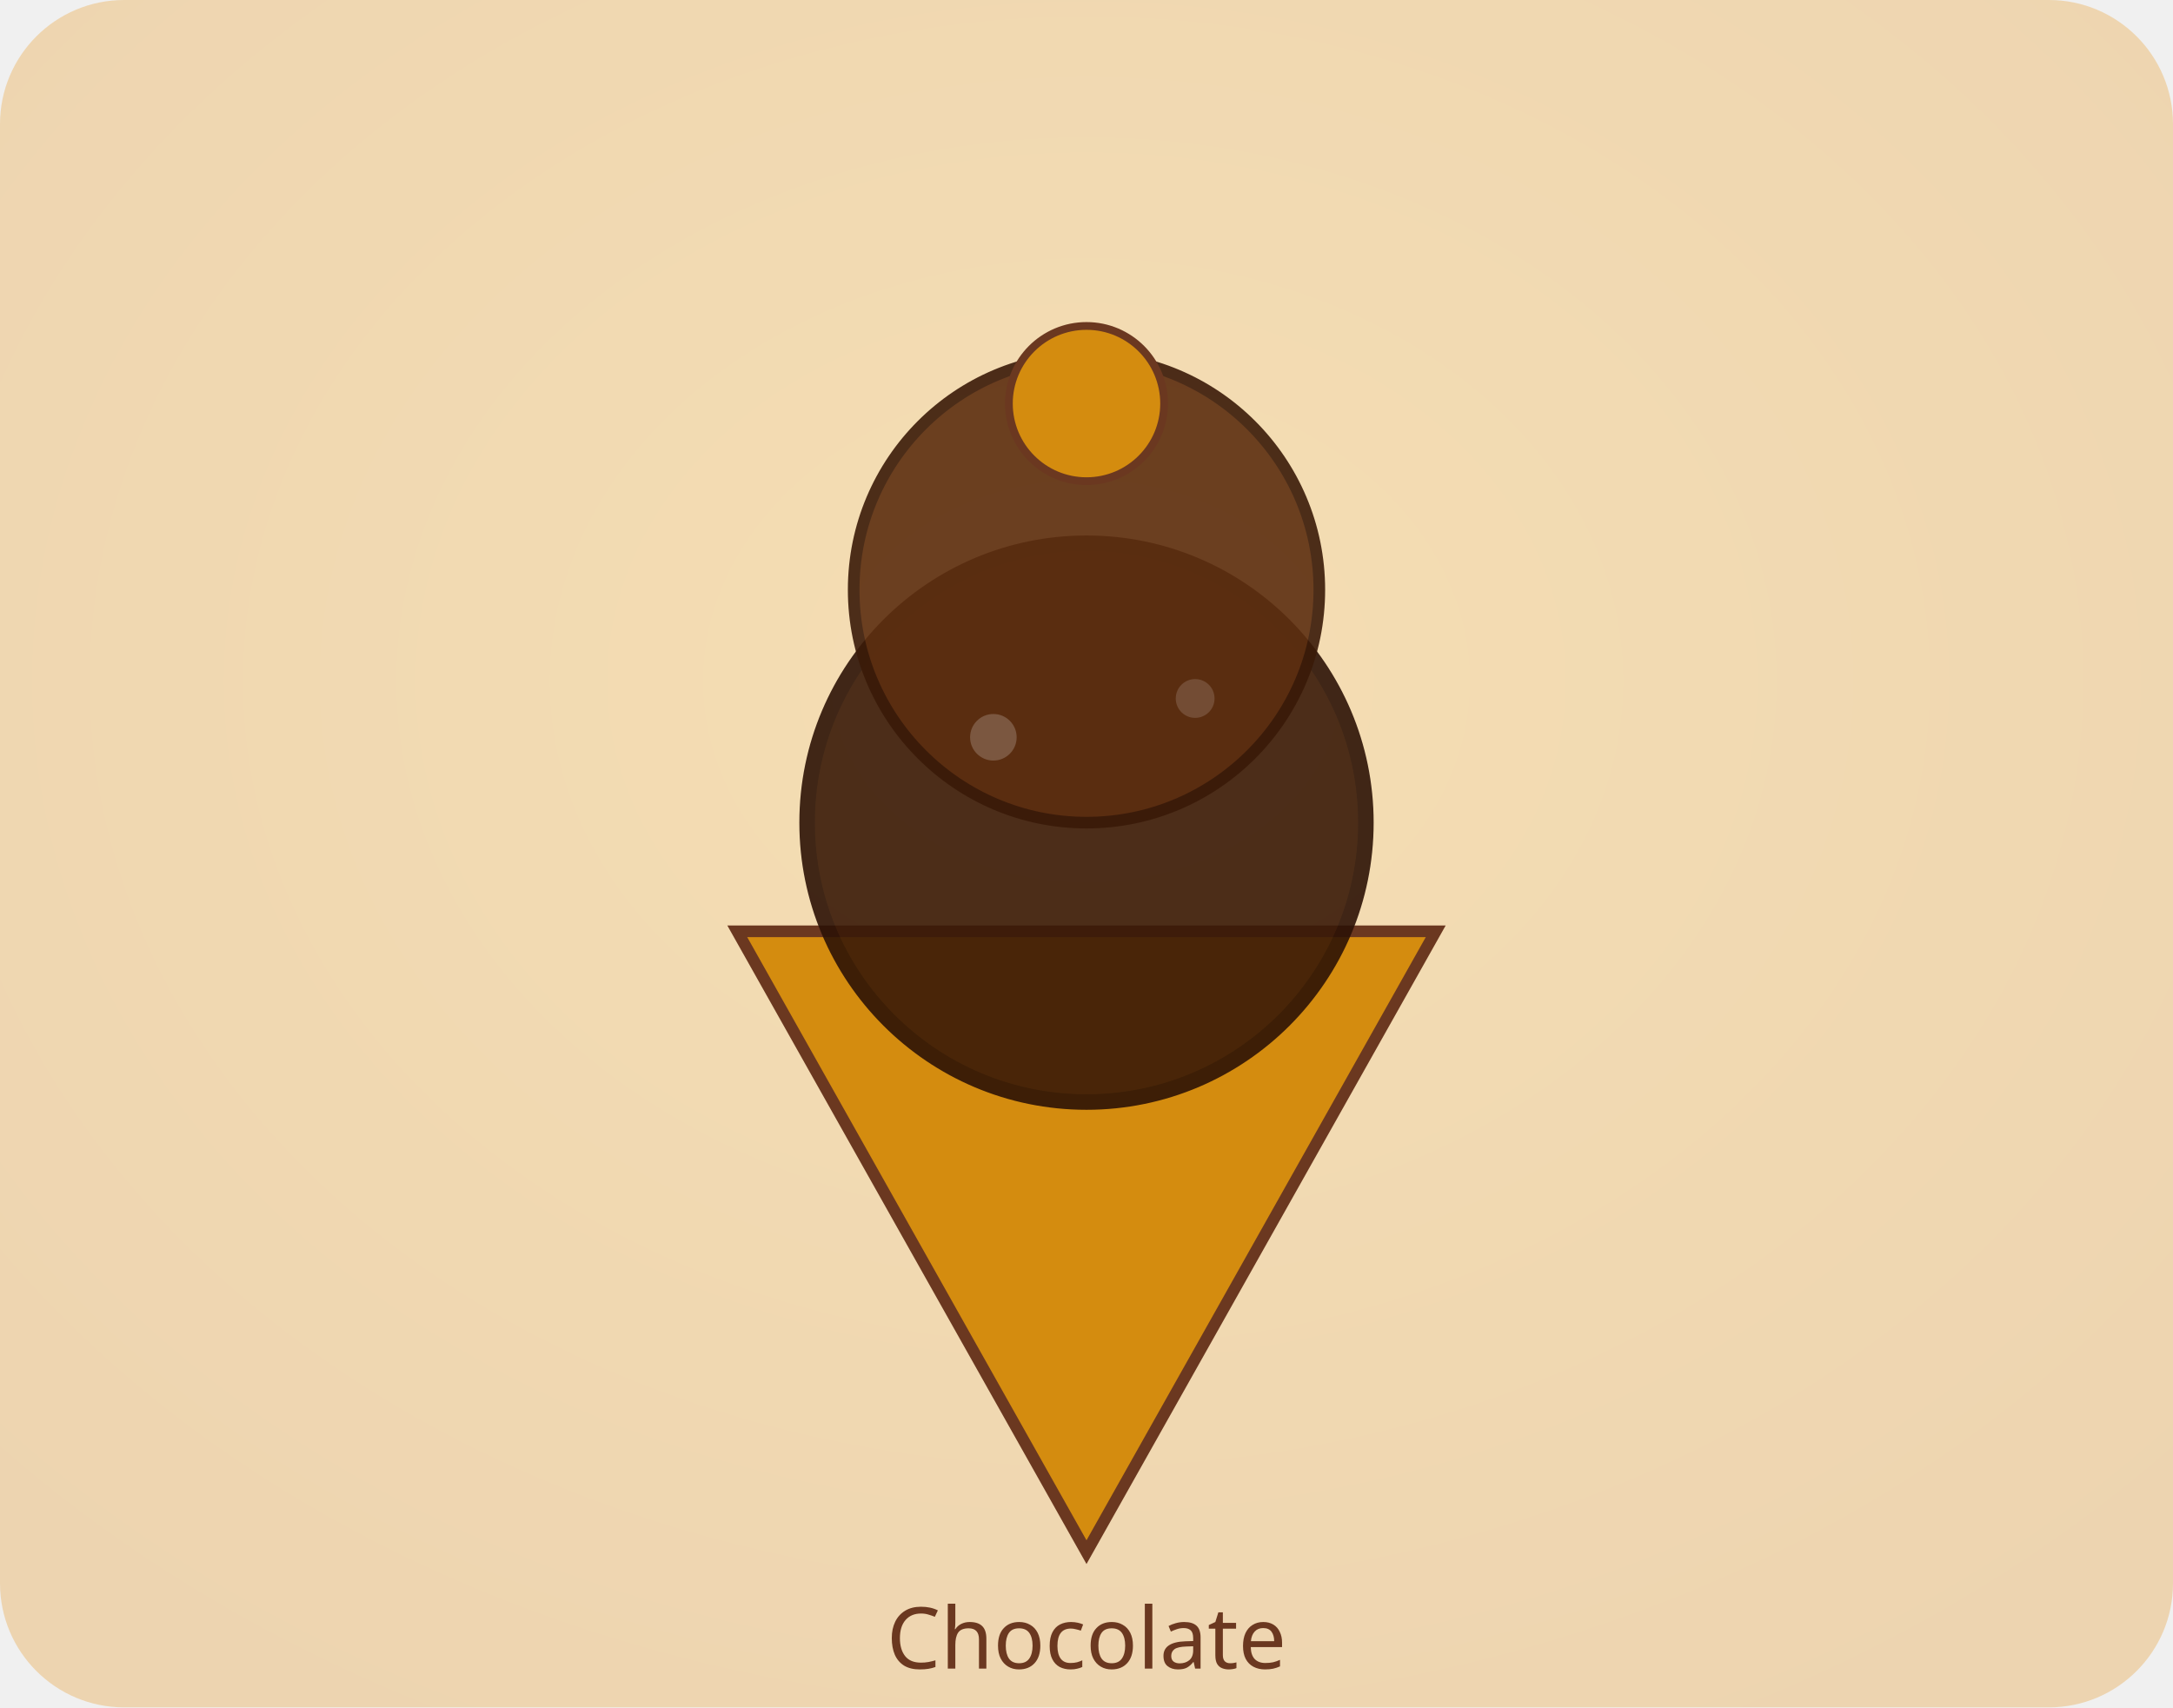
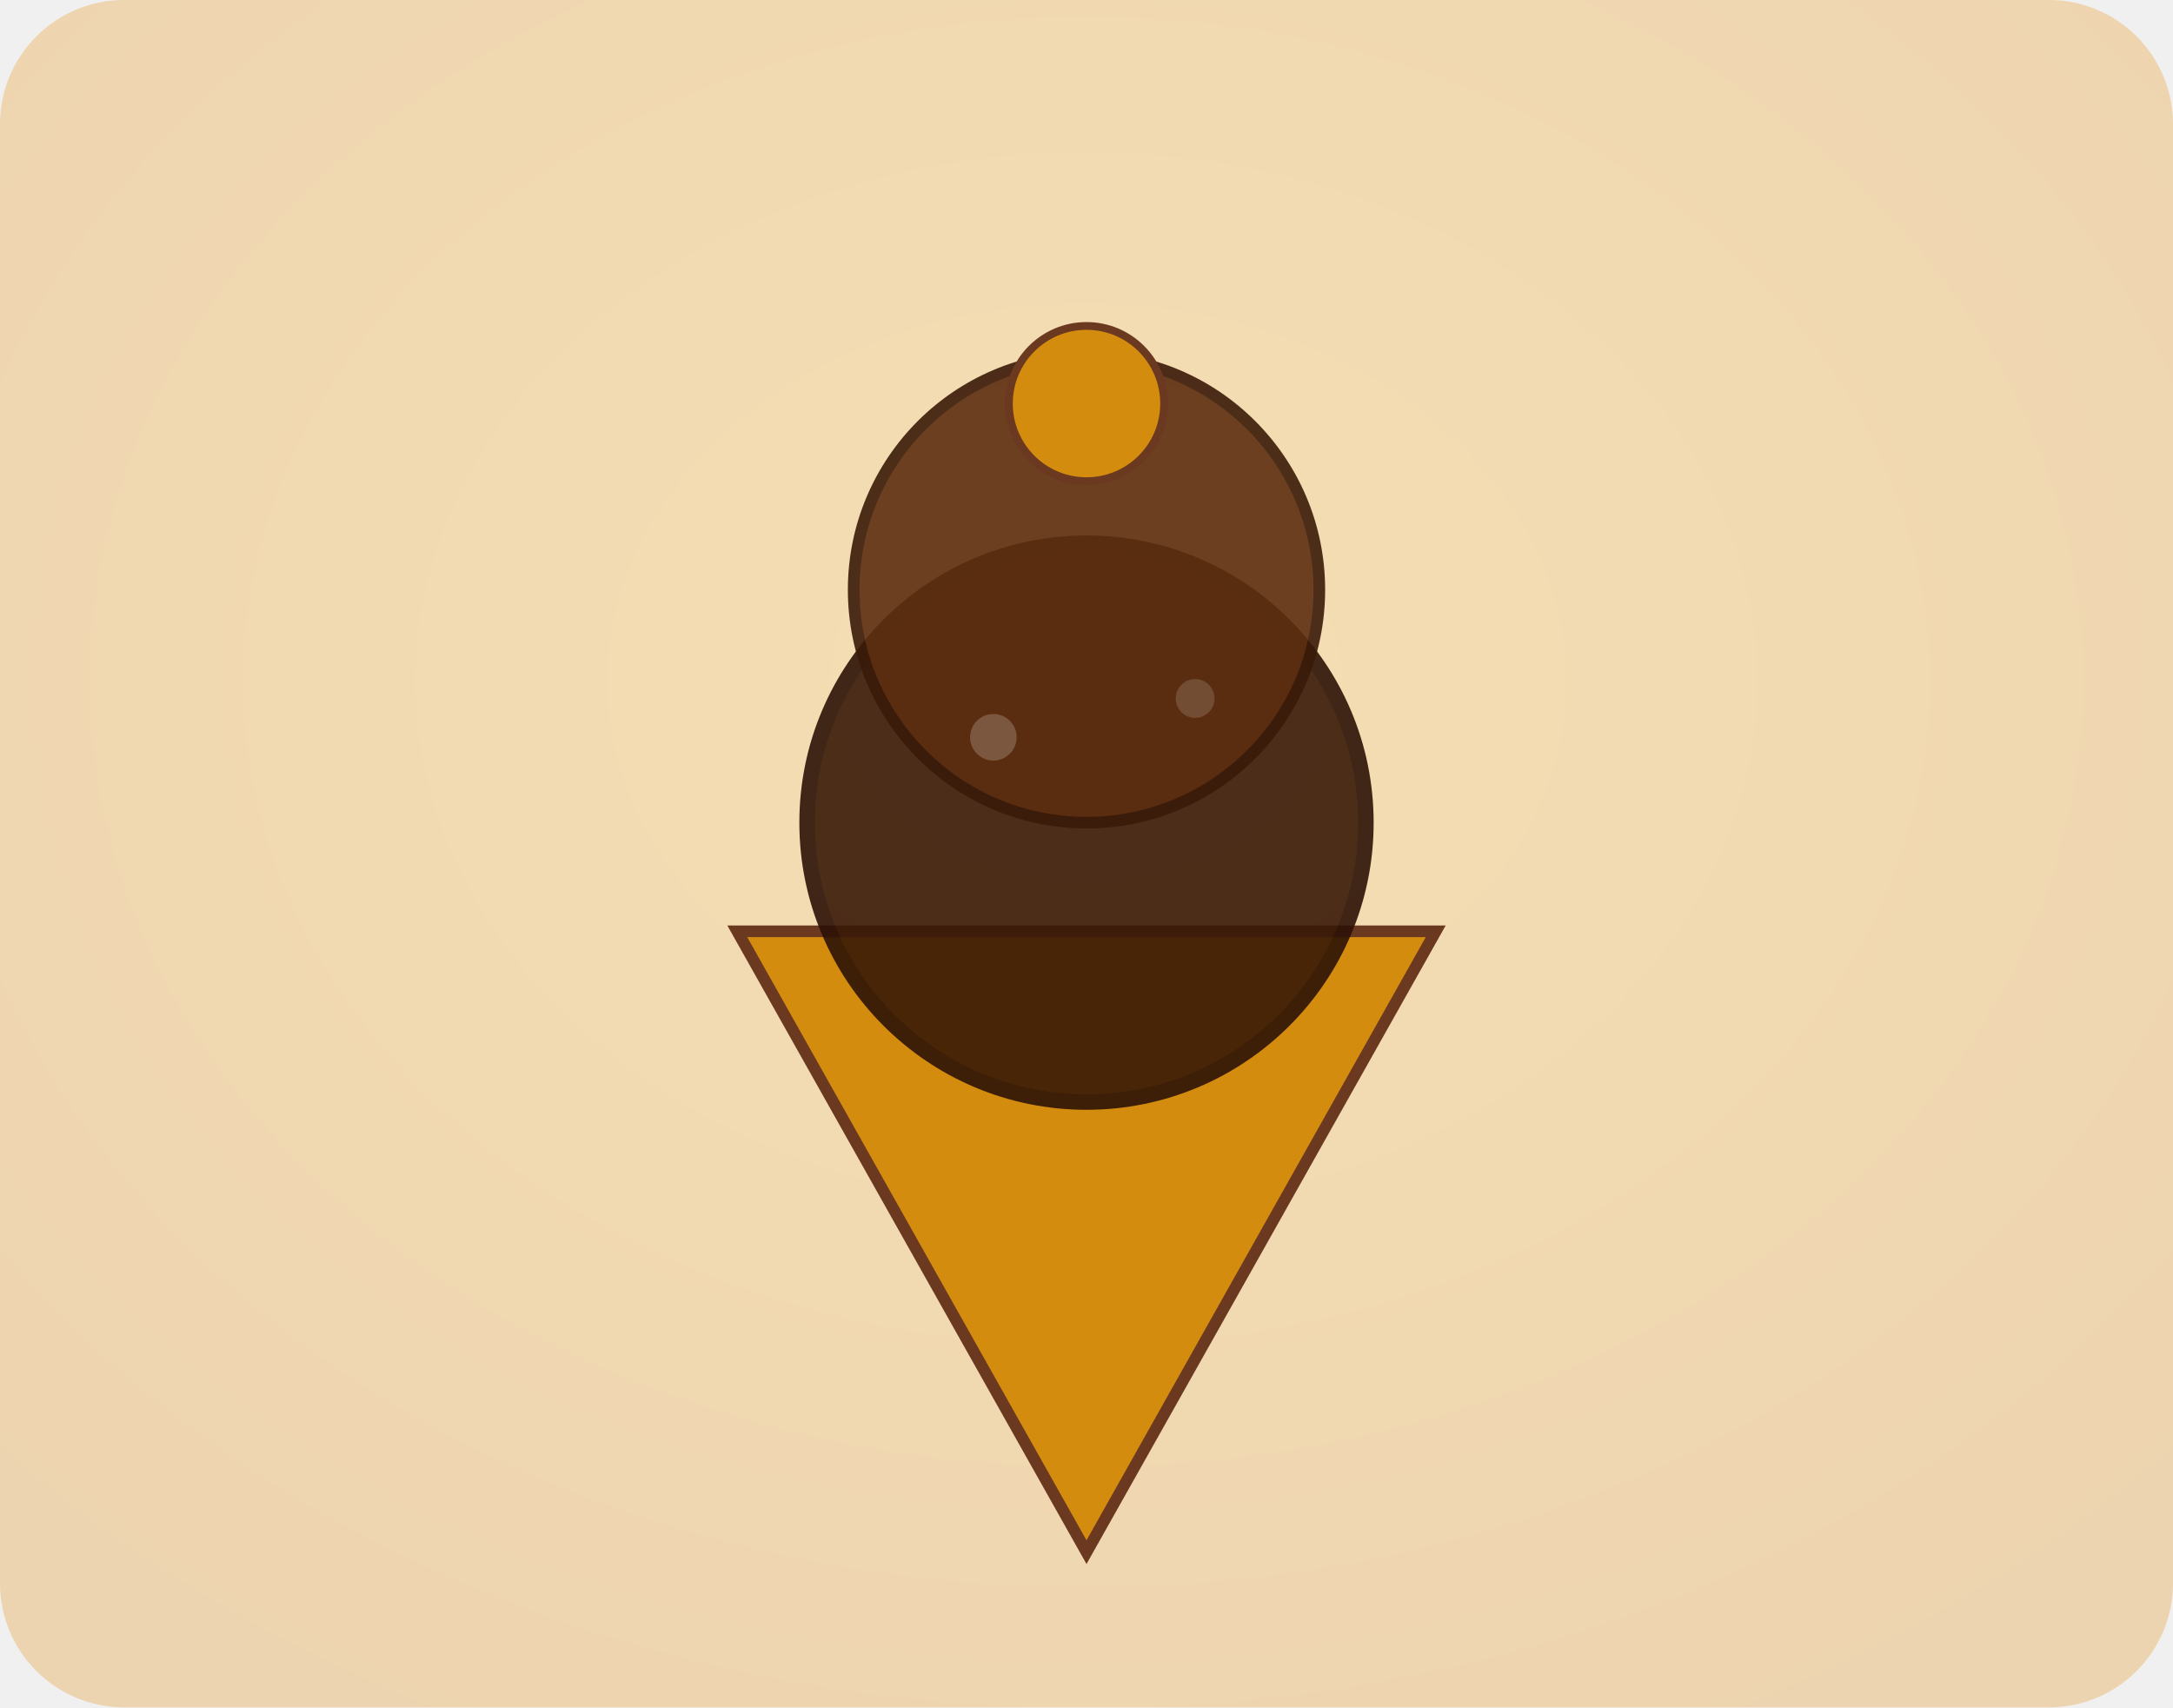
<svg xmlns="http://www.w3.org/2000/svg" viewBox="0 0 280 220">
  <defs>
    <radialGradient id="pbg" cx="50%" cy="40%" r="70%">
      <stop offset="0%" stop-color="#F5DEB3" />
      <stop offset="100%" stop-color="#EDD4B0" />
    </radialGradient>
  </defs>
  <rect width="280" height="220" rx="16" fill="url(#pbg)" />
  <polygon points="140,200 95,120 185,120" fill="#D48C0F" stroke="#6B3820" stroke-width="1.5" />
  <circle cx="140" cy="106" r="36" fill="#3A1A08" stroke="#2C1206" stroke-width="2" opacity="0.9" />
  <circle cx="140" cy="76" r="30" fill="#5C2D10" stroke="#3A1A08" stroke-width="1.5" opacity="0.9" />
  <circle cx="140" cy="52" r="10" fill="#D48C0F" stroke="#6B3820" stroke-width="1" />
  <circle cx="128" cy="95" r="3" fill="#fff" opacity="0.2" />
  <circle cx="154" cy="90" r="2.5" fill="#fff" opacity="0.15" />
-   <text x="140" y="215" text-anchor="middle" font-size="11" fill="#6B3820" font-family="sans-serif">Chocolate</text>
</svg>
